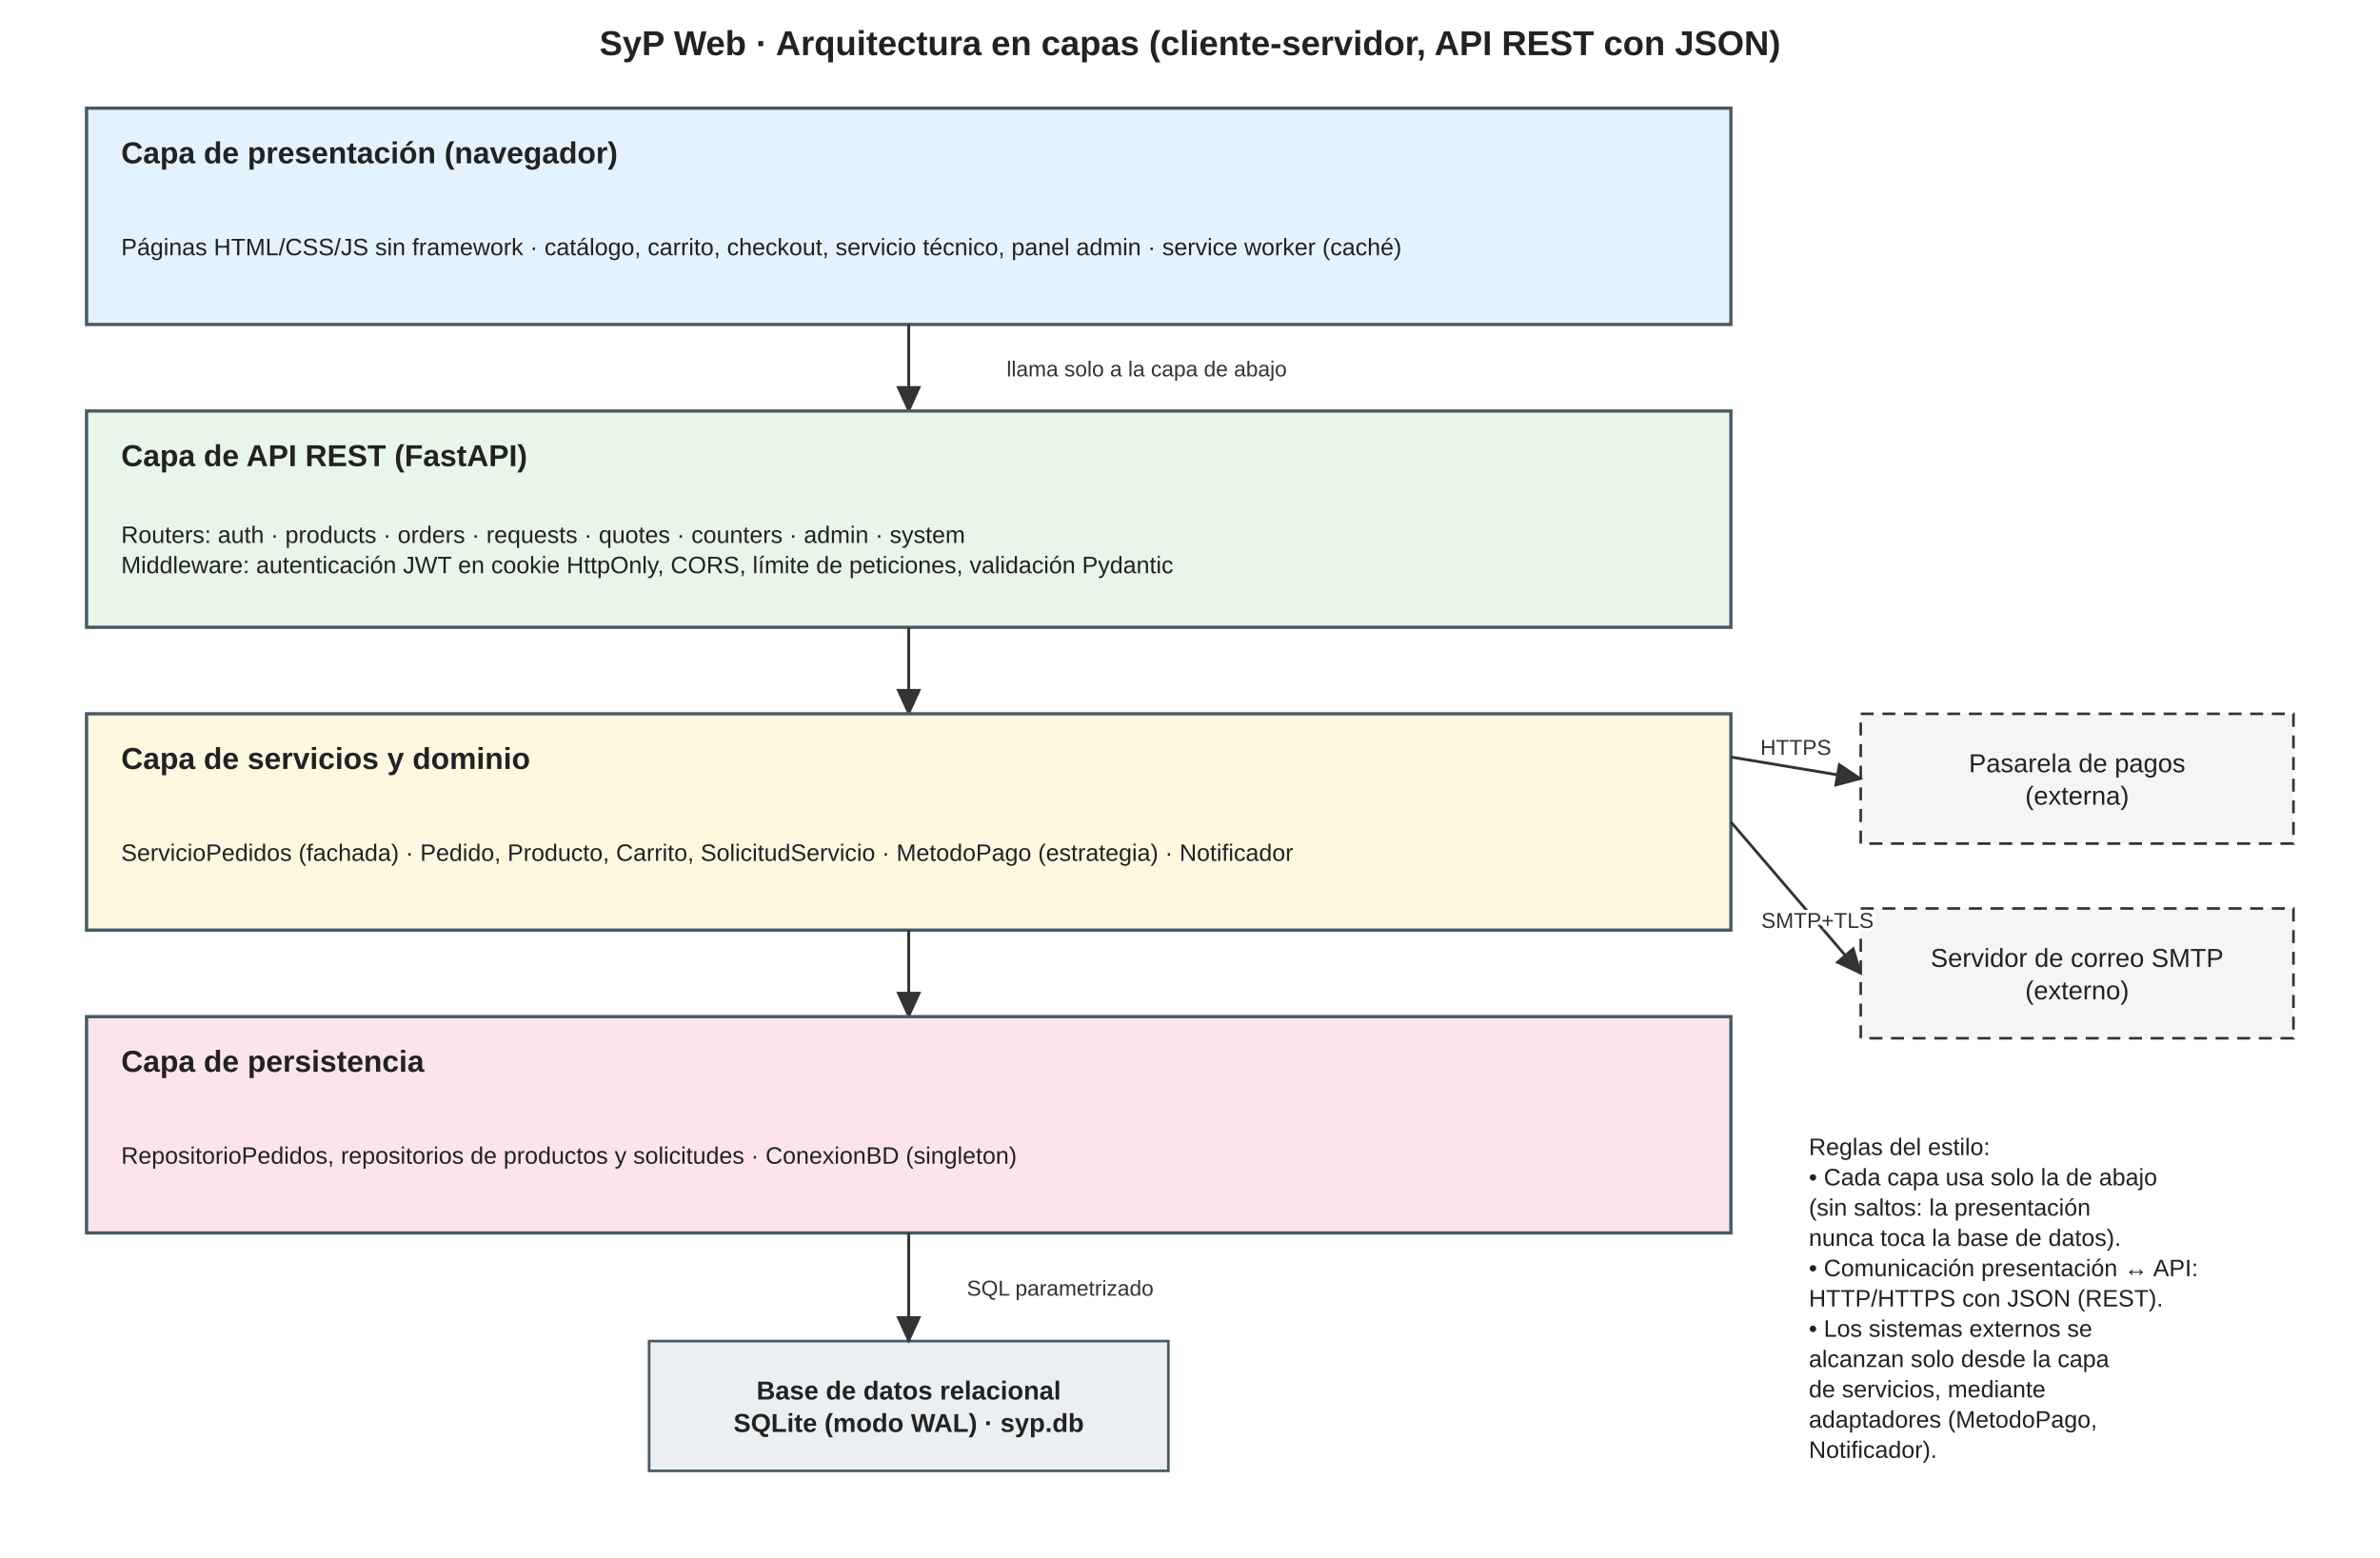
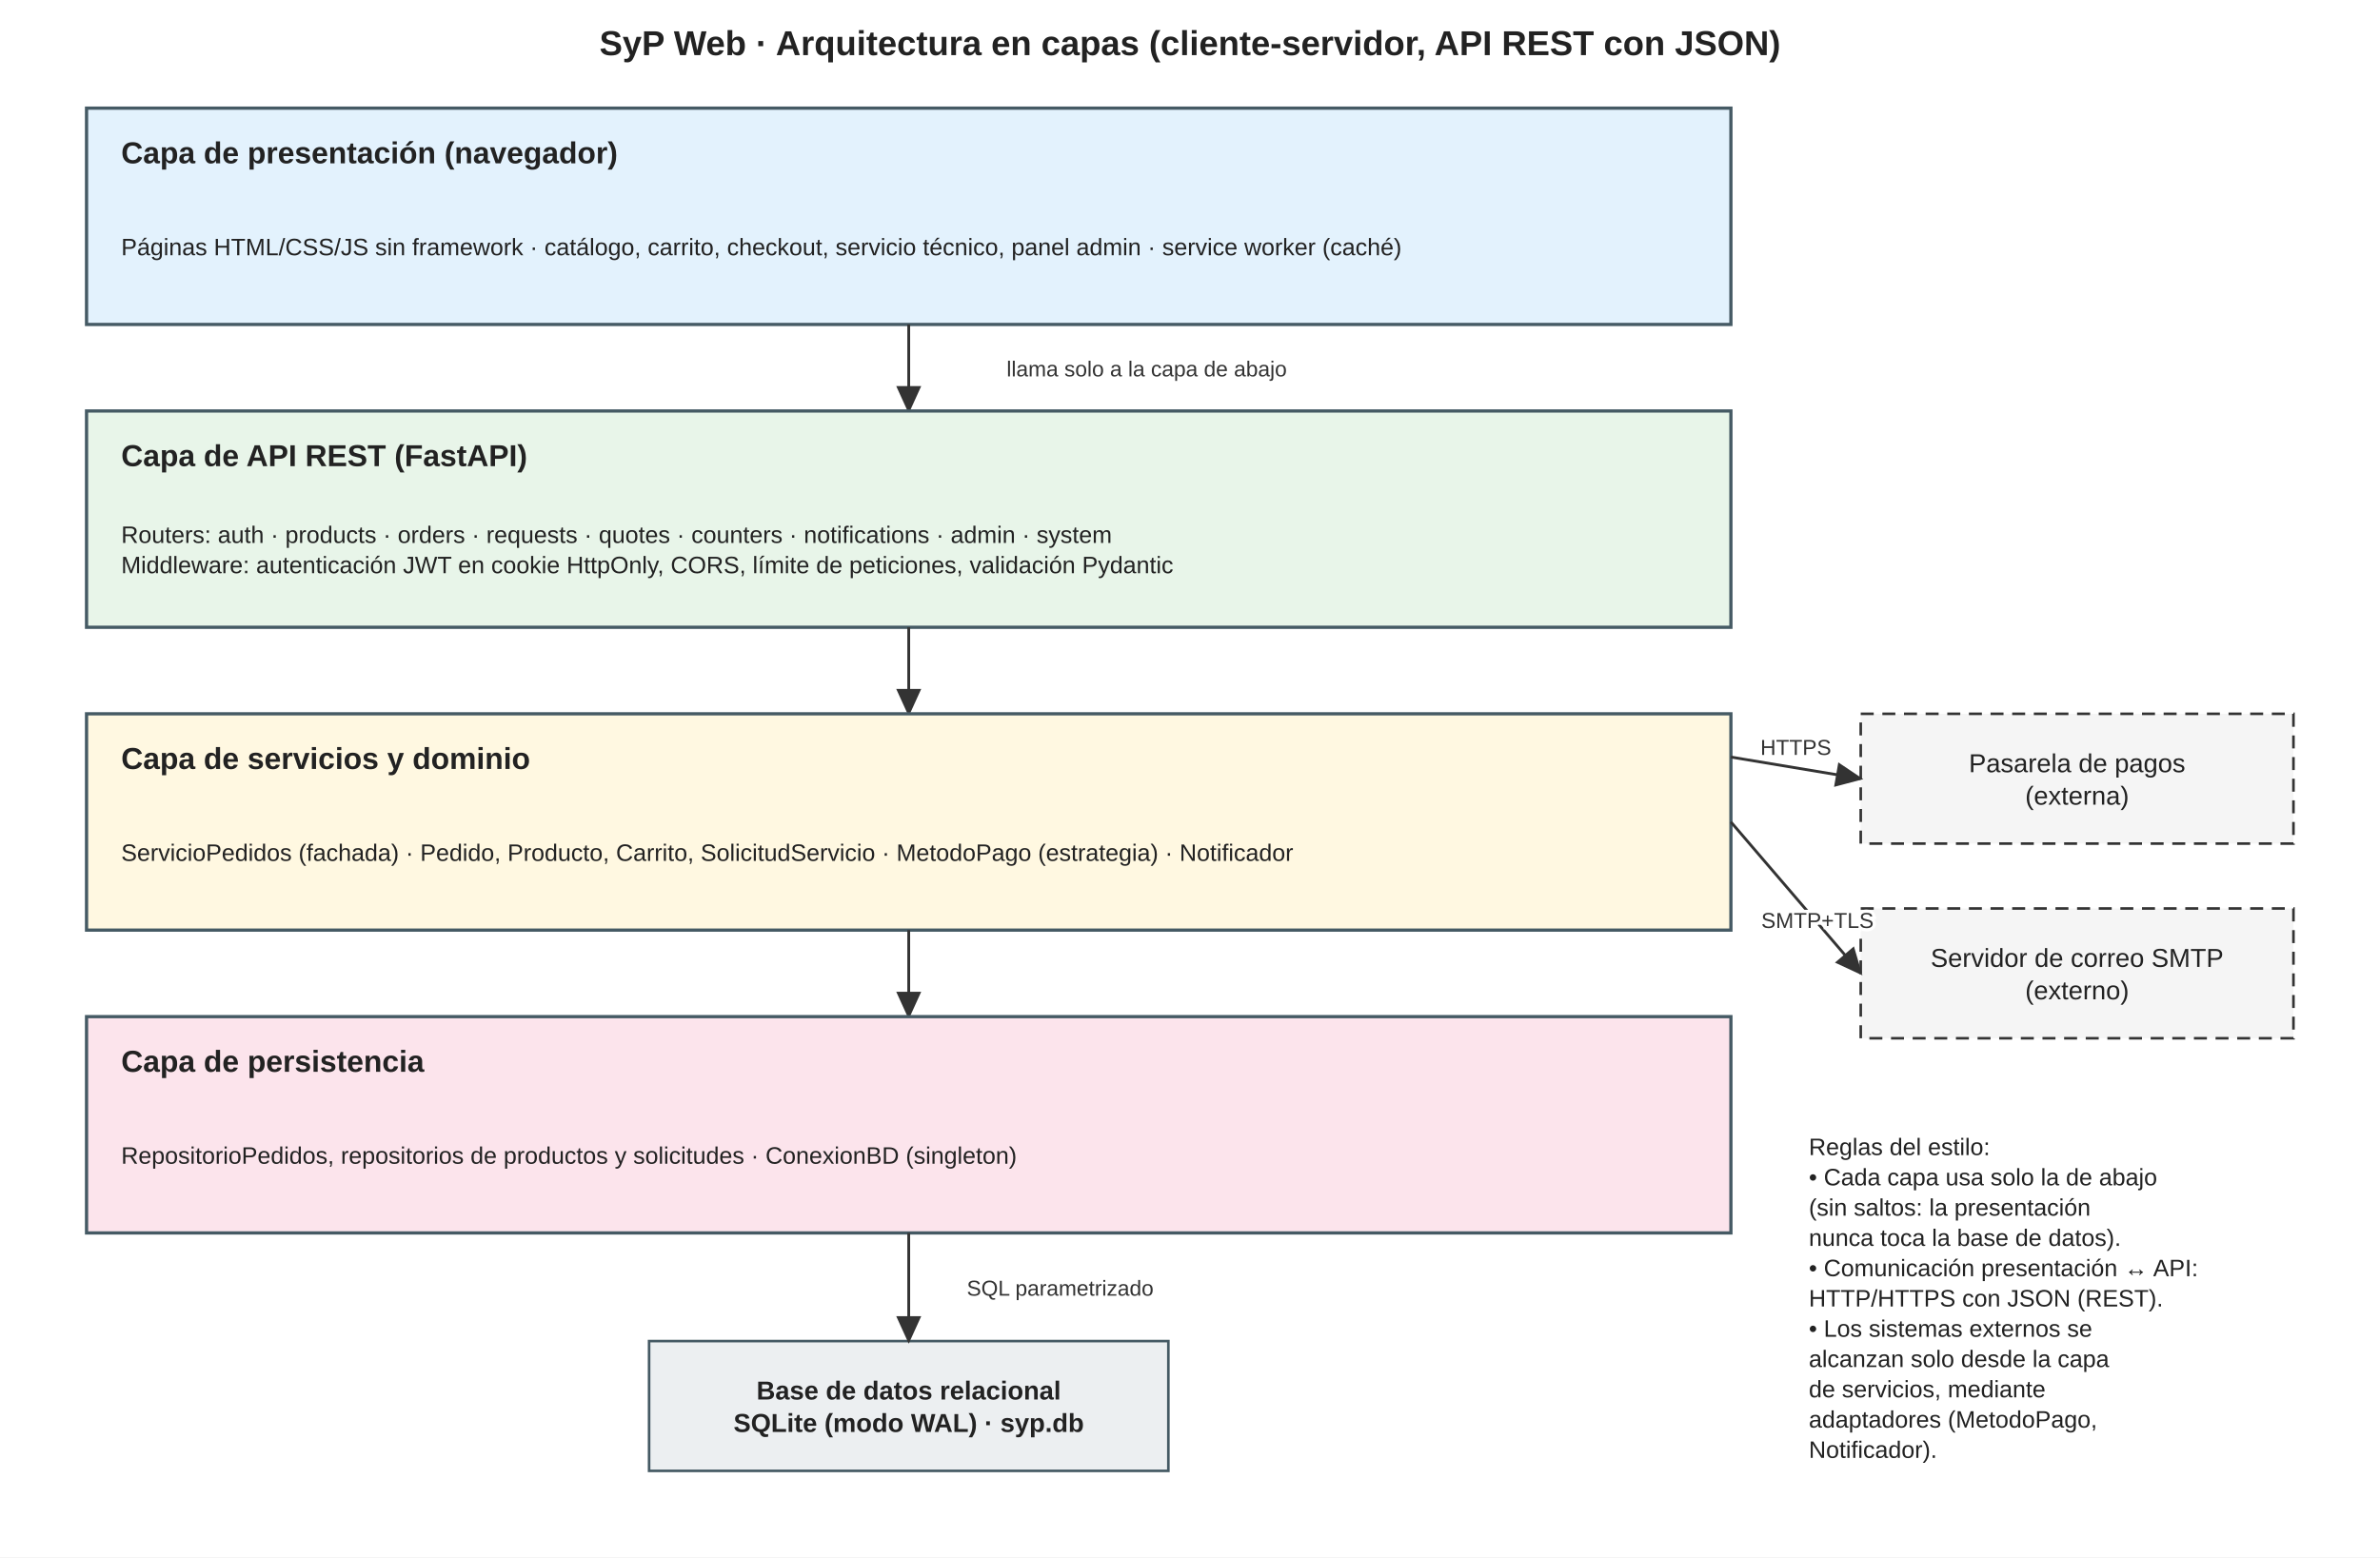
<svg xmlns="http://www.w3.org/2000/svg" width="1100" height="720" viewBox="0 0 1100 720">
  <rect width="100%" height="100%" fill="#ffffff" />
  <text x="550.0" y="25.5" font-family="Arial" font-size="16" text-anchor="middle" fill="#222" font-weight="bold">SyP Web · Arquitectura en capas (cliente-servidor, API REST con JSON)</text>
  <rect x="40" y="50" width="760" height="100" rx="0" fill="#e3f2fd" stroke="#455a64" stroke-width="1.5" />
  <text x="56" y="75.5" font-family="Arial" font-size="14" text-anchor="start" fill="#222" font-weight="bold">Capa de presentación (navegador)</text>
  <text x="56" y="118.0" font-family="Arial" font-size="11" text-anchor="start" fill="#222">Páginas HTML/CSS/JS sin framework · catálogo, carrito, checkout, servicio técnico, panel admin · service worker (caché)</text>
  <path d="M420,150 L420,190" fill="none" stroke="#333" stroke-width="1.3" />
  <polygon points="415.0,179.0 420,190 425.0,179.0" fill="#333" stroke="#333" />
  <text x="530.0" y="174.0" font-family="Arial" font-size="10" text-anchor="middle" fill="#333" stroke="#fff" stroke-width="3" paint-order="stroke">llama solo a la capa de abajo</text>
  <rect x="40" y="190" width="760" height="100" rx="0" fill="#e8f5e9" stroke="#455a64" stroke-width="1.5" />
  <text x="56" y="215.5" font-family="Arial" font-size="14" text-anchor="start" fill="#222" font-weight="bold">Capa de API REST (FastAPI)</text>
-   <text x="56" y="251.0" font-family="Arial" font-size="11" text-anchor="start" fill="#222">Routers: auth · products · orders · requests · quotes · counters · admin · system</text>
+   <text x="56" y="251.0" font-family="Arial" font-size="11" text-anchor="start" fill="#222">Routers: auth · products · orders · requests · quotes · counters · notifications · admin · system</text>
  <text x="56" y="265.0" font-family="Arial" font-size="11" text-anchor="start" fill="#222">Middleware: autenticación JWT en cookie HttpOnly, CORS, límite de peticiones, validación Pydantic</text>
  <path d="M420,290 L420,330" fill="none" stroke="#333" stroke-width="1.3" />
  <polygon points="415.0,319.0 420,330 425.0,319.0" fill="#333" stroke="#333" />
  <rect x="40" y="330" width="760" height="100" rx="0" fill="#fff8e1" stroke="#455a64" stroke-width="1.5" />
  <text x="56" y="355.5" font-family="Arial" font-size="14" text-anchor="start" fill="#222" font-weight="bold">Capa de servicios y dominio</text>
  <text x="56" y="398.0" font-family="Arial" font-size="11" text-anchor="start" fill="#222">ServicioPedidos (fachada) · Pedido, Producto, Carrito, SolicitudServicio · MetodoPago (estrategia) · Notificador</text>
  <path d="M420,430 L420,470" fill="none" stroke="#333" stroke-width="1.3" />
  <polygon points="415.0,459.0 420,470 425.0,459.0" fill="#333" stroke="#333" />
  <rect x="40" y="470" width="760" height="100" rx="0" fill="#fce4ec" stroke="#455a64" stroke-width="1.5" />
  <text x="56" y="495.5" font-family="Arial" font-size="14" text-anchor="start" fill="#222" font-weight="bold">Capa de persistencia</text>
  <text x="56" y="538.0" font-family="Arial" font-size="11" text-anchor="start" fill="#222">RepositorioPedidos, repositorios de productos y solicitudes · ConexionBD (singleton)</text>
  <rect x="300" y="620" width="240" height="60" rx="0" fill="#eceff1" stroke="#455a64" stroke-width="1.2" />
  <text x="420.0" y="647.0" font-family="Arial" font-size="12" text-anchor="middle" fill="#222" font-weight="bold">Base de datos relacional</text>
  <text x="420.0" y="662.0" font-family="Arial" font-size="12" text-anchor="middle" fill="#222" font-weight="bold">SQLite (modo WAL) · syp.db</text>
  <path d="M420,570 L420,620" fill="none" stroke="#333" stroke-width="1.3" />
  <polygon points="415.0,609.0 420,620 425.0,609.0" fill="#333" stroke="#333" />
  <text x="490.0" y="599.0" font-family="Arial" font-size="10" text-anchor="middle" fill="#333" stroke="#fff" stroke-width="3" paint-order="stroke">SQL parametrizado</text>
  <rect x="860" y="330" width="200" height="60" rx="0" fill="#f5f5f5" stroke="#333333" stroke-width="1.2" stroke-dasharray="6,4" />
  <text x="960.0" y="357.0" font-family="Arial" font-size="12" text-anchor="middle" fill="#222">Pasarela de pagos</text>
  <text x="960.0" y="372.0" font-family="Arial" font-size="12" text-anchor="middle" fill="#222">(externa)</text>
  <rect x="860" y="420" width="200" height="60" rx="0" fill="#f5f5f5" stroke="#333333" stroke-width="1.2" stroke-dasharray="6,4" />
  <text x="960.0" y="447.0" font-family="Arial" font-size="12" text-anchor="middle" fill="#222">Servidor de correo SMTP</text>
  <text x="960.0" y="462.0" font-family="Arial" font-size="12" text-anchor="middle" fill="#222">(externo)</text>
  <path d="M800,350 L860,360" fill="none" stroke="#333" stroke-width="1.3" />
  <polygon points="848.3,363.1 860,360 850.0,353.3" fill="#333" stroke="#333" />
  <text x="830.0" y="349.0" font-family="Arial" font-size="10" text-anchor="middle" fill="#333" stroke="#fff" stroke-width="3" paint-order="stroke">HTTPS</text>
  <path d="M800,380 L860,450" fill="none" stroke="#333" stroke-width="1.3" />
  <polygon points="849.0,444.9 860,450 856.6,438.4" fill="#333" stroke="#333" />
  <text x="840.0" y="429.0" font-family="Arial" font-size="10" text-anchor="middle" fill="#333" stroke="#fff" stroke-width="3" paint-order="stroke">SMTP+TLS</text>
  <text x="836" y="534.0" font-family="Arial" font-size="11" text-anchor="start" fill="#222">Reglas del estilo:</text>
  <text x="836" y="548.0" font-family="Arial" font-size="11" text-anchor="start" fill="#222">• Cada capa usa solo la de abajo</text>
  <text x="836" y="562.0" font-family="Arial" font-size="11" text-anchor="start" fill="#222">  (sin saltos: la presentación</text>
  <text x="836" y="576.0" font-family="Arial" font-size="11" text-anchor="start" fill="#222">  nunca toca la base de datos).</text>
  <text x="836" y="590.0" font-family="Arial" font-size="11" text-anchor="start" fill="#222">• Comunicación presentación ↔ API:</text>
  <text x="836" y="604.0" font-family="Arial" font-size="11" text-anchor="start" fill="#222">  HTTP/HTTPS con JSON (REST).</text>
  <text x="836" y="618.0" font-family="Arial" font-size="11" text-anchor="start" fill="#222">• Los sistemas externos se</text>
  <text x="836" y="632.0" font-family="Arial" font-size="11" text-anchor="start" fill="#222">  alcanzan solo desde la capa</text>
  <text x="836" y="646.0" font-family="Arial" font-size="11" text-anchor="start" fill="#222">  de servicios, mediante</text>
  <text x="836" y="660.0" font-family="Arial" font-size="11" text-anchor="start" fill="#222">  adaptadores (MetodoPago,</text>
  <text x="836" y="674.0" font-family="Arial" font-size="11" text-anchor="start" fill="#222">  Notificador).</text>
</svg>
